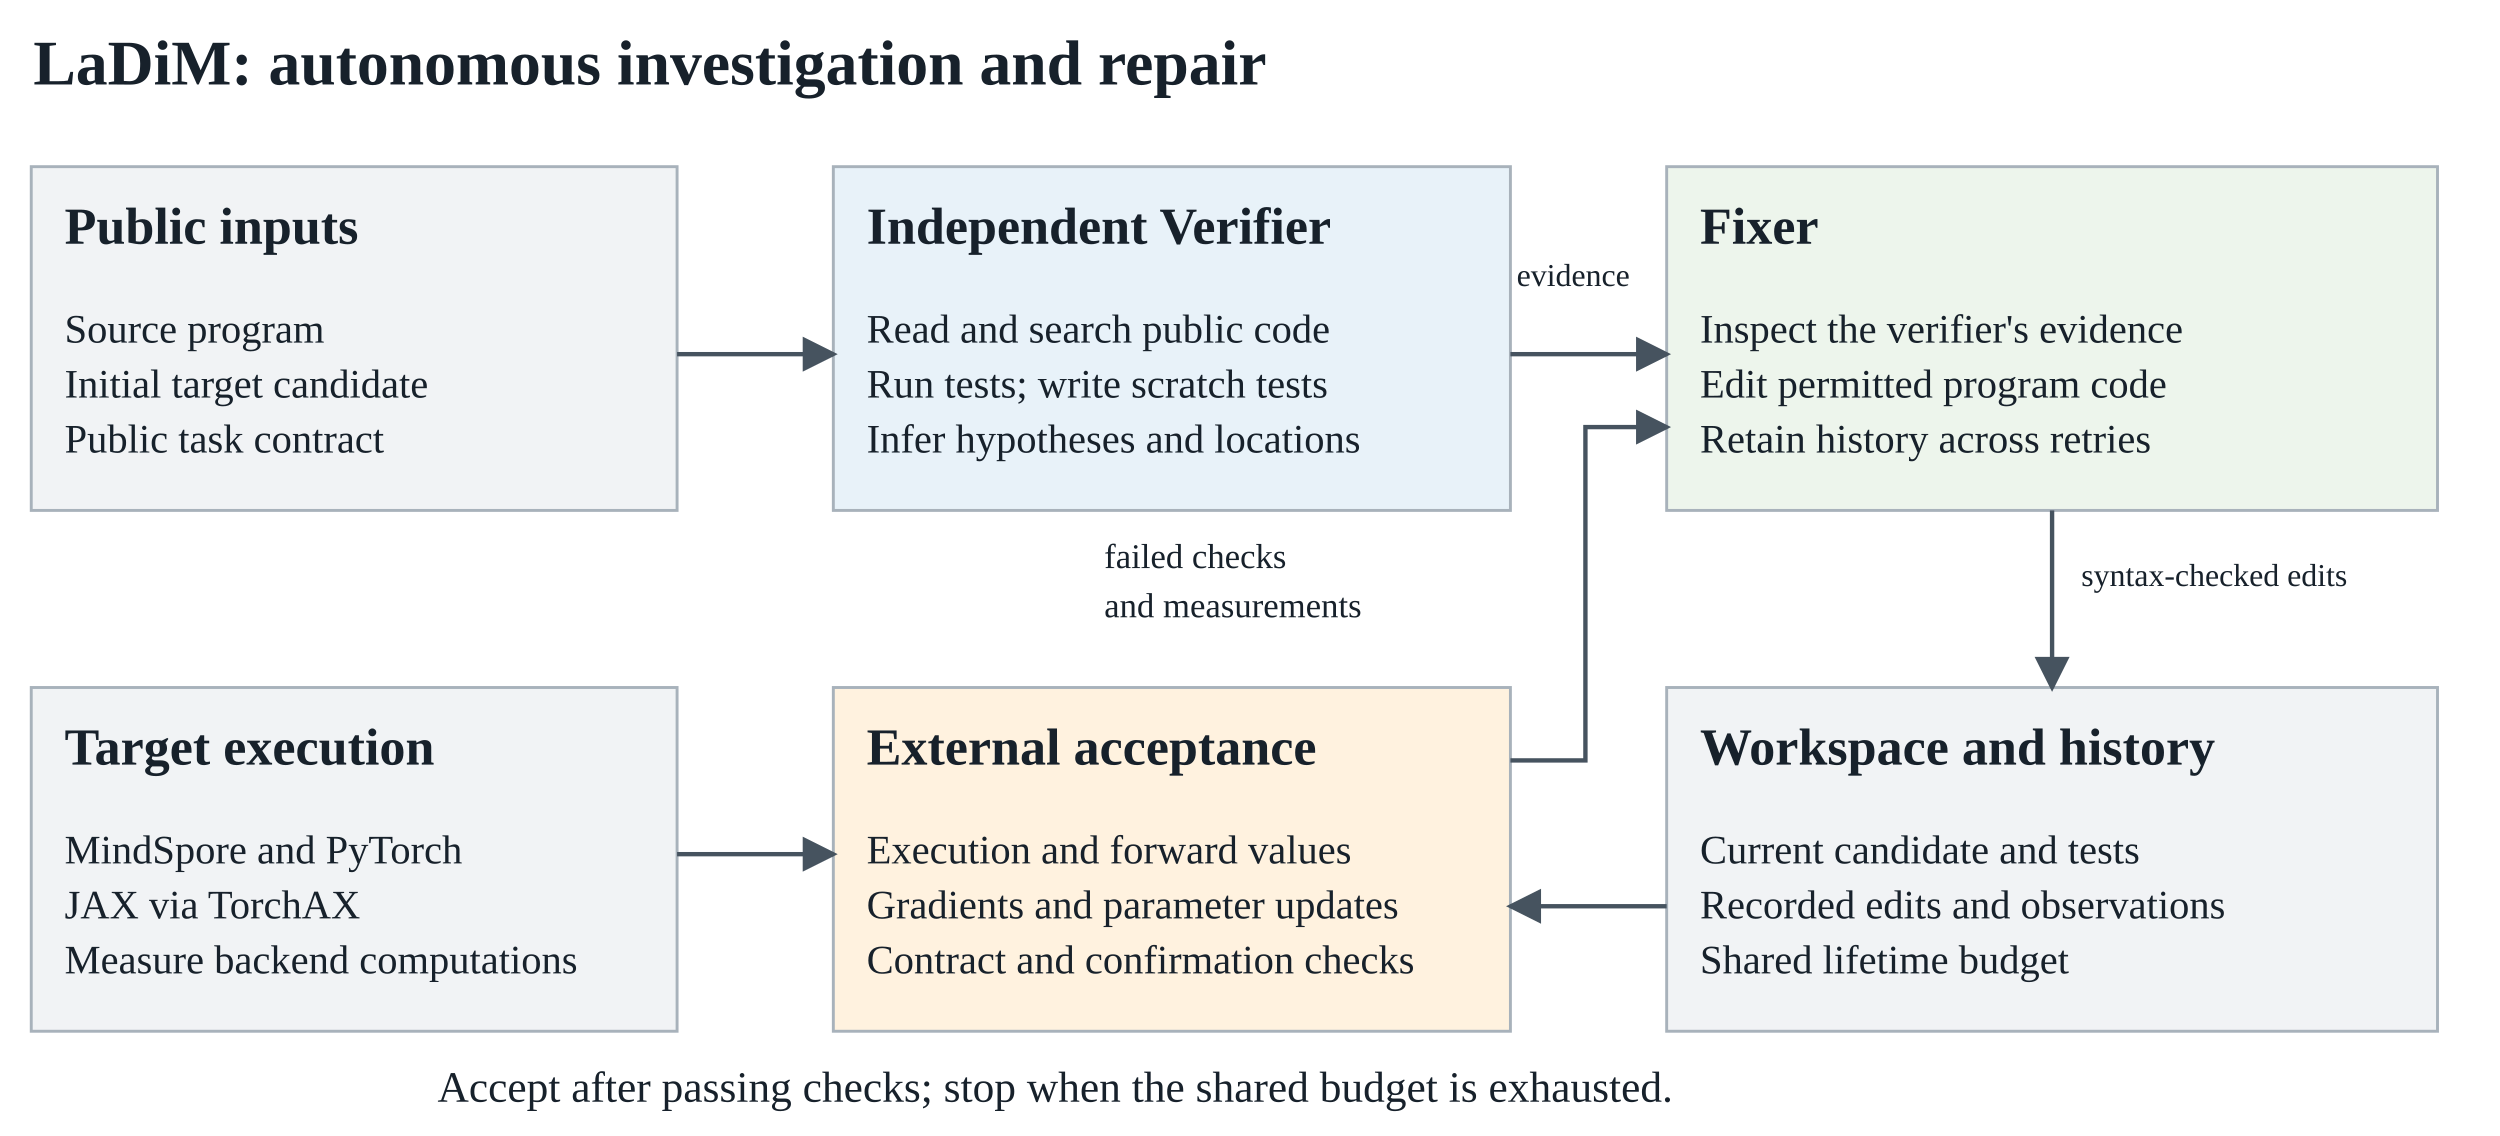
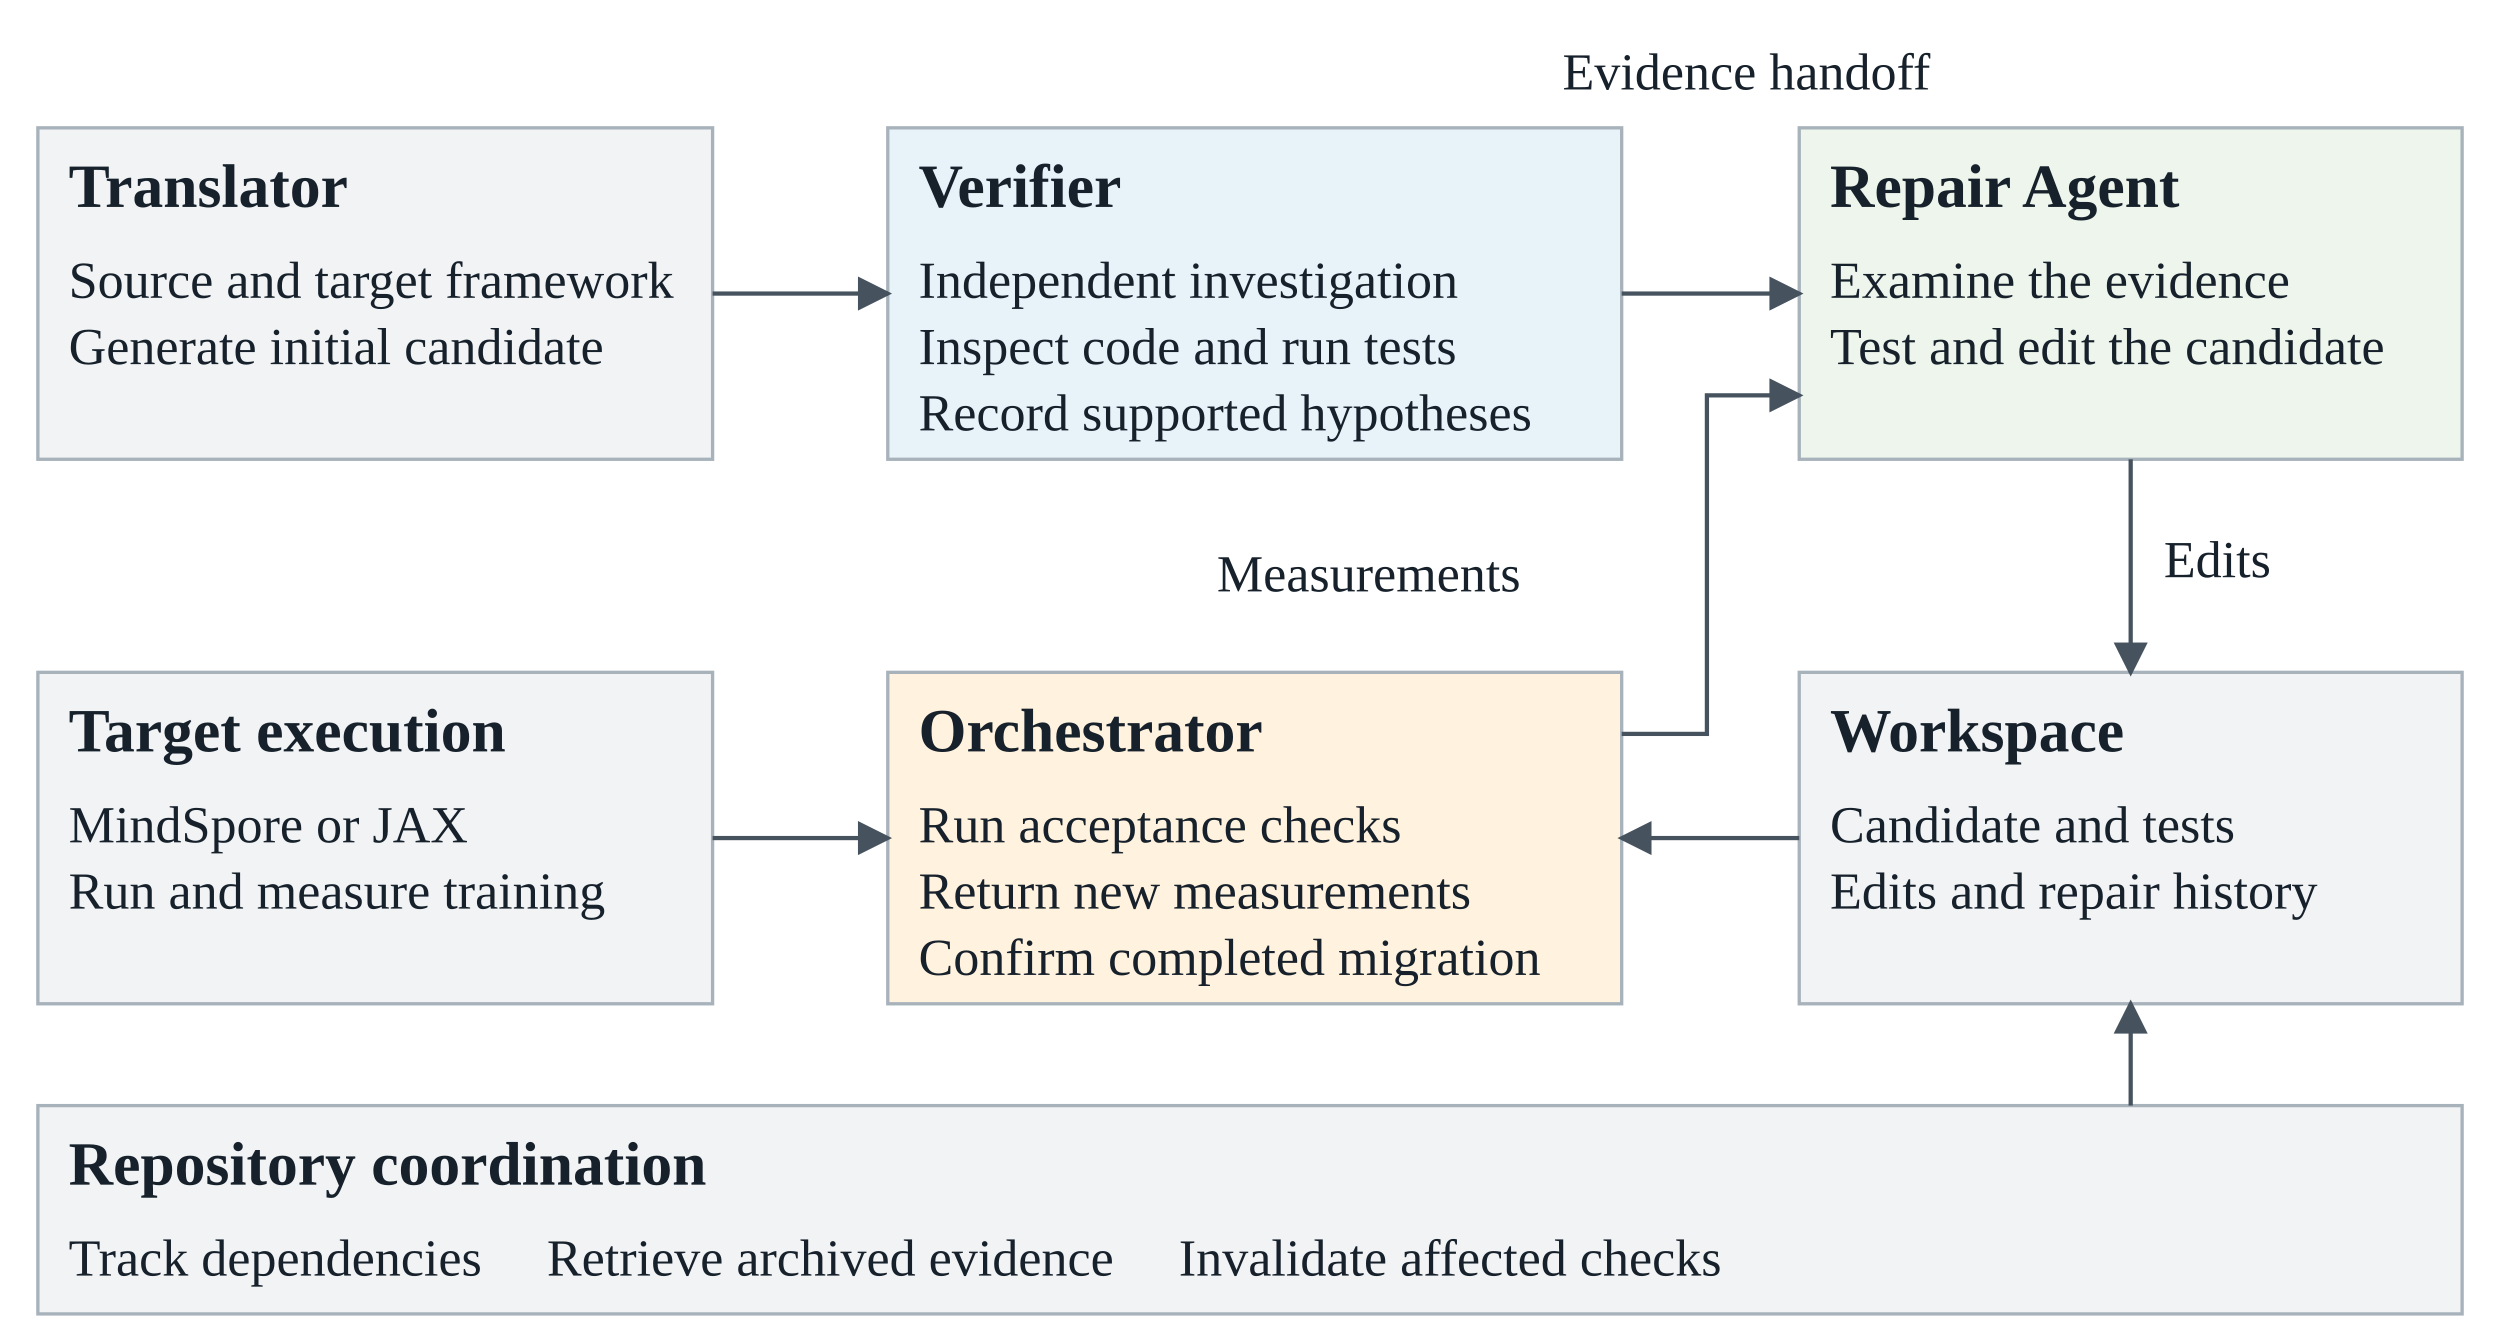
- <svg xmlns="http://www.w3.org/2000/svg" width="1200" height="545" viewBox="0 0 1200 545">
+ <svg xmlns="http://www.w3.org/2000/svg" width="1056" height="566" viewBox="0 0 1056 566">
  <defs>
    <marker id="arrow" markerWidth="8" markerHeight="8" refX="7" refY="4" orient="auto" markerUnits="strokeWidth">
      <path d="M0,0 L8,4 L0,8 Z" fill="#46535F" />
    </marker>
  </defs>
-   <text x="16.0" y="40.556" fill="#17212B" font-family="Times New Roman, serif" font-size="30.556" font-weight="bold">LaDiM: autonomous investigation and repair</text>
-   <rect x="15.0" y="80.0" width="310.0" height="165" fill="#F1F3F5" stroke="#A8B2BB" stroke-width="1.4" />
-   <text x="31.0" y="117.0" fill="#17212B" font-family="Times New Roman, serif" font-size="25.0" font-weight="bold">Public inputs</text>
-   <text x="31.0" y="164.444" fill="#17212B" font-family="Times New Roman, serif" font-size="19.444" font-weight="normal">Source program</text>
-   <text x="31.0" y="190.833" fill="#17212B" font-family="Times New Roman, serif" font-size="19.444" font-weight="normal">Initial target candidate</text>
-   <text x="31.0" y="217.222" fill="#17212B" font-family="Times New Roman, serif" font-size="19.444" font-weight="normal">Public task contract</text>
-   <rect x="400" y="80.0" width="325.0" height="165" fill="#E8F2F9" stroke="#A8B2BB" stroke-width="1.4" />
-   <text x="416.0" y="117.0" fill="#17212B" font-family="Times New Roman, serif" font-size="25.0" font-weight="bold">Independent Verifier</text>
-   <text x="416.0" y="164.444" fill="#17212B" font-family="Times New Roman, serif" font-size="19.444" font-weight="normal">Read and search public code</text>
-   <text x="416.0" y="190.833" fill="#17212B" font-family="Times New Roman, serif" font-size="19.444" font-weight="normal">Run tests; write scratch tests</text>
-   <text x="416.0" y="217.222" fill="#17212B" font-family="Times New Roman, serif" font-size="19.444" font-weight="normal">Infer hypotheses and locations</text>
-   <rect x="800" y="80.0" width="370.0" height="165" fill="#EDF5EC" stroke="#A8B2BB" stroke-width="1.4" />
-   <text x="816.0" y="117.0" fill="#17212B" font-family="Times New Roman, serif" font-size="25.0" font-weight="bold">Fixer</text>
-   <text x="816.0" y="164.444" fill="#17212B" font-family="Times New Roman, serif" font-size="19.444" font-weight="normal">Inspect the verifier's evidence</text>
-   <text x="816.0" y="190.833" fill="#17212B" font-family="Times New Roman, serif" font-size="19.444" font-weight="normal">Edit permitted program code</text>
-   <text x="816.0" y="217.222" fill="#17212B" font-family="Times New Roman, serif" font-size="19.444" font-weight="normal">Retain history across retries</text>
-   <rect x="15.0" y="330.0" width="310.0" height="165" fill="#F1F3F5" stroke="#A8B2BB" stroke-width="1.4" />
-   <text x="31.0" y="367.0" fill="#17212B" font-family="Times New Roman, serif" font-size="25.0" font-weight="bold">Target execution</text>
-   <text x="31.0" y="414.444" fill="#17212B" font-family="Times New Roman, serif" font-size="19.444" font-weight="normal">MindSpore and PyTorch</text>
-   <text x="31.0" y="440.833" fill="#17212B" font-family="Times New Roman, serif" font-size="19.444" font-weight="normal">JAX via TorchAX</text>
-   <text x="31.0" y="467.222" fill="#17212B" font-family="Times New Roman, serif" font-size="19.444" font-weight="normal">Measure backend computations</text>
-   <rect x="400" y="330.0" width="325.0" height="165" fill="#FFF2DF" stroke="#A8B2BB" stroke-width="1.4" />
-   <text x="416.0" y="367.0" fill="#17212B" font-family="Times New Roman, serif" font-size="25.0" font-weight="bold">External acceptance</text>
-   <text x="416.0" y="414.444" fill="#17212B" font-family="Times New Roman, serif" font-size="19.444" font-weight="normal">Execution and forward values</text>
-   <text x="416.0" y="440.833" fill="#17212B" font-family="Times New Roman, serif" font-size="19.444" font-weight="normal">Gradients and parameter updates</text>
-   <text x="416.0" y="467.222" fill="#17212B" font-family="Times New Roman, serif" font-size="19.444" font-weight="normal">Contract and confirmation checks</text>
-   <rect x="800" y="330.0" width="370.0" height="165" fill="#F1F3F5" stroke="#A8B2BB" stroke-width="1.4" />
-   <text x="816.0" y="367.0" fill="#17212B" font-family="Times New Roman, serif" font-size="25.0" font-weight="bold">Workspace and history</text>
-   <text x="816.0" y="414.444" fill="#17212B" font-family="Times New Roman, serif" font-size="19.444" font-weight="normal">Current candidate and tests</text>
-   <text x="816.0" y="440.833" fill="#17212B" font-family="Times New Roman, serif" font-size="19.444" font-weight="normal">Recorded edits and observations</text>
-   <text x="816.0" y="467.222" fill="#17212B" font-family="Times New Roman, serif" font-size="19.444" font-weight="normal">Shared lifetime budget</text>
-   <polyline points="325.0,170.0 400,170.0" fill="none" stroke="#46535F" stroke-width="2.1" marker-end="url(#arrow)" />
-   <polyline points="725.0,170.0 800,170.0" fill="none" stroke="#46535F" stroke-width="2.1" marker-end="url(#arrow)" />
-   <text x="728.0" y="137.278" fill="#17212B" font-family="Times New Roman, serif" font-size="15.278" font-weight="normal">evidence</text>
-   <polyline points="985.0,245 985.0,330.0" fill="none" stroke="#46535F" stroke-width="2.1" marker-end="url(#arrow)" />
-   <text x="999.0" y="281.278" fill="#17212B" font-family="Times New Roman, serif" font-size="15.278" font-weight="normal">syntax-checked edits</text>
-   <polyline points="800,435 725.0,435" fill="none" stroke="#46535F" stroke-width="2.1" marker-end="url(#arrow)" />
-   <polyline points="325.0,410 400,410" fill="none" stroke="#46535F" stroke-width="2.1" marker-end="url(#arrow)" />
-   <polyline points="725.0,365.0 761.0,365.0 761.0,205 800,205" fill="none" stroke="#46535F" stroke-width="2.1" marker-end="url(#arrow)" />
-   <text x="530.0" y="272.667" fill="#17212B" font-family="Times New Roman, serif" font-size="16.667" font-weight="normal">failed checks</text>
-   <text x="530.0" y="296.278" fill="#17212B" font-family="Times New Roman, serif" font-size="16.667" font-weight="normal">and measurements</text>
-   <text x="210.0" y="528.833" fill="#17212B" font-family="Times New Roman, serif" font-size="20.833" font-weight="normal">Accept after passing checks; stop when the shared budget is exhausted.</text>
+   <rect x="16" y="54" width="285" height="140" fill="#F1F3F5" stroke="#A8B2BB" stroke-width="1.4" />
+   <text xml:space="preserve" x="29" y="87.4" font-family="Times New Roman, serif" font-size="26" font-weight="bold" fill="#17212B">Translator</text>
+   <text xml:space="preserve" x="29" y="125.8" font-family="Times New Roman, serif" font-size="22" font-weight="normal" fill="#17212B">Source and target framework</text>
+   <text xml:space="preserve" x="29" y="153.8" font-family="Times New Roman, serif" font-size="22" font-weight="normal" fill="#17212B">Generate initial candidate</text>
+   <rect x="375" y="54" width="310" height="140" fill="#E8F2F9" stroke="#A8B2BB" stroke-width="1.4" />
+   <text xml:space="preserve" x="388" y="87.4" font-family="Times New Roman, serif" font-size="26" font-weight="bold" fill="#17212B">Verifier</text>
+   <text xml:space="preserve" x="388" y="125.8" font-family="Times New Roman, serif" font-size="22" font-weight="normal" fill="#17212B">Independent investigation</text>
+   <text xml:space="preserve" x="388" y="153.8" font-family="Times New Roman, serif" font-size="22" font-weight="normal" fill="#17212B">Inspect code and run tests</text>
+   <text xml:space="preserve" x="388" y="181.8" font-family="Times New Roman, serif" font-size="22" font-weight="normal" fill="#17212B">Record supported hypotheses</text>
+   <rect x="760" y="54" width="280" height="140" fill="#EDF5EC" stroke="#A8B2BB" stroke-width="1.4" />
+   <text xml:space="preserve" x="773" y="87.4" font-family="Times New Roman, serif" font-size="26" font-weight="bold" fill="#17212B">Repair Agent</text>
+   <text xml:space="preserve" x="773" y="125.8" font-family="Times New Roman, serif" font-size="22" font-weight="normal" fill="#17212B">Examine the evidence</text>
+   <text xml:space="preserve" x="773" y="153.8" font-family="Times New Roman, serif" font-size="22" font-weight="normal" fill="#17212B">Test and edit the candidate</text>
+   <rect x="16" y="284" width="285" height="140" fill="#F1F3F5" stroke="#A8B2BB" stroke-width="1.4" />
+   <text xml:space="preserve" x="29" y="317.4" font-family="Times New Roman, serif" font-size="26" font-weight="bold" fill="#17212B">Target execution</text>
+   <text xml:space="preserve" x="29" y="355.8" font-family="Times New Roman, serif" font-size="22" font-weight="normal" fill="#17212B">MindSpore or JAX</text>
+   <text xml:space="preserve" x="29" y="383.8" font-family="Times New Roman, serif" font-size="22" font-weight="normal" fill="#17212B">Run and measure training</text>
+   <rect x="375" y="284" width="310" height="140" fill="#FFF2DF" stroke="#A8B2BB" stroke-width="1.4" />
+   <text xml:space="preserve" x="388" y="317.4" font-family="Times New Roman, serif" font-size="26" font-weight="bold" fill="#17212B">Orchestrator</text>
+   <text xml:space="preserve" x="388" y="355.8" font-family="Times New Roman, serif" font-size="22" font-weight="normal" fill="#17212B">Run acceptance checks</text>
+   <text xml:space="preserve" x="388" y="383.8" font-family="Times New Roman, serif" font-size="22" font-weight="normal" fill="#17212B">Return new measurements</text>
+   <text xml:space="preserve" x="388" y="411.8" font-family="Times New Roman, serif" font-size="22" font-weight="normal" fill="#17212B">Confirm completed migration</text>
+   <rect x="760" y="284" width="280" height="140" fill="#F1F3F5" stroke="#A8B2BB" stroke-width="1.4" />
+   <text xml:space="preserve" x="773" y="317.4" font-family="Times New Roman, serif" font-size="26" font-weight="bold" fill="#17212B">Workspace</text>
+   <text xml:space="preserve" x="773" y="355.8" font-family="Times New Roman, serif" font-size="22" font-weight="normal" fill="#17212B">Candidate and tests</text>
+   <text xml:space="preserve" x="773" y="383.8" font-family="Times New Roman, serif" font-size="22" font-weight="normal" fill="#17212B">Edits and repair history</text>
+   <rect x="16" y="467" width="1024" height="88" fill="#F1F3F5" stroke="#A8B2BB" stroke-width="1.4" />
+   <text xml:space="preserve" x="29" y="500.4" font-family="Times New Roman, serif" font-size="26" font-weight="bold" fill="#17212B">Repository coordination</text>
+   <text xml:space="preserve" x="29" y="538.8" font-family="Times New Roman, serif" font-size="22" font-weight="normal" fill="#17212B">Track dependencies     Retrieve archived evidence     Invalidate affected checks</text>
+   <polyline points="301,124 375,124" fill="none" stroke="#46535F" stroke-width="1.8" marker-end="url(#arrow)" />
+   <polyline points="685,124 760,124" fill="none" stroke="#46535F" stroke-width="1.8" marker-end="url(#arrow)" />
+   <text xml:space="preserve" x="660" y="37.8" font-family="Times New Roman, serif" font-size="22" font-weight="normal" fill="#17212B">Evidence handoff</text>
+   <polyline points="900,194 900,284" fill="none" stroke="#46535F" stroke-width="1.8" marker-end="url(#arrow)" />
+   <text xml:space="preserve" x="914" y="243.8" font-family="Times New Roman, serif" font-size="22" font-weight="normal" fill="#17212B">Edits</text>
+   <polyline points="760,354 685,354" fill="none" stroke="#46535F" stroke-width="1.8" marker-end="url(#arrow)" />
+   <polyline points="301,354 375,354" fill="none" stroke="#46535F" stroke-width="1.8" marker-end="url(#arrow)" />
+   <polyline points="685,310 721,310 721,167 760,167" fill="none" stroke="#46535F" stroke-width="1.8" marker-end="url(#arrow)" />
+   <text xml:space="preserve" x="514" y="249.8" font-family="Times New Roman, serif" font-size="22" font-weight="normal" fill="#17212B">Measurements</text>
+   <polyline points="900,467 900,424" fill="none" stroke="#46535F" stroke-width="1.8" marker-end="url(#arrow)" />
</svg>
